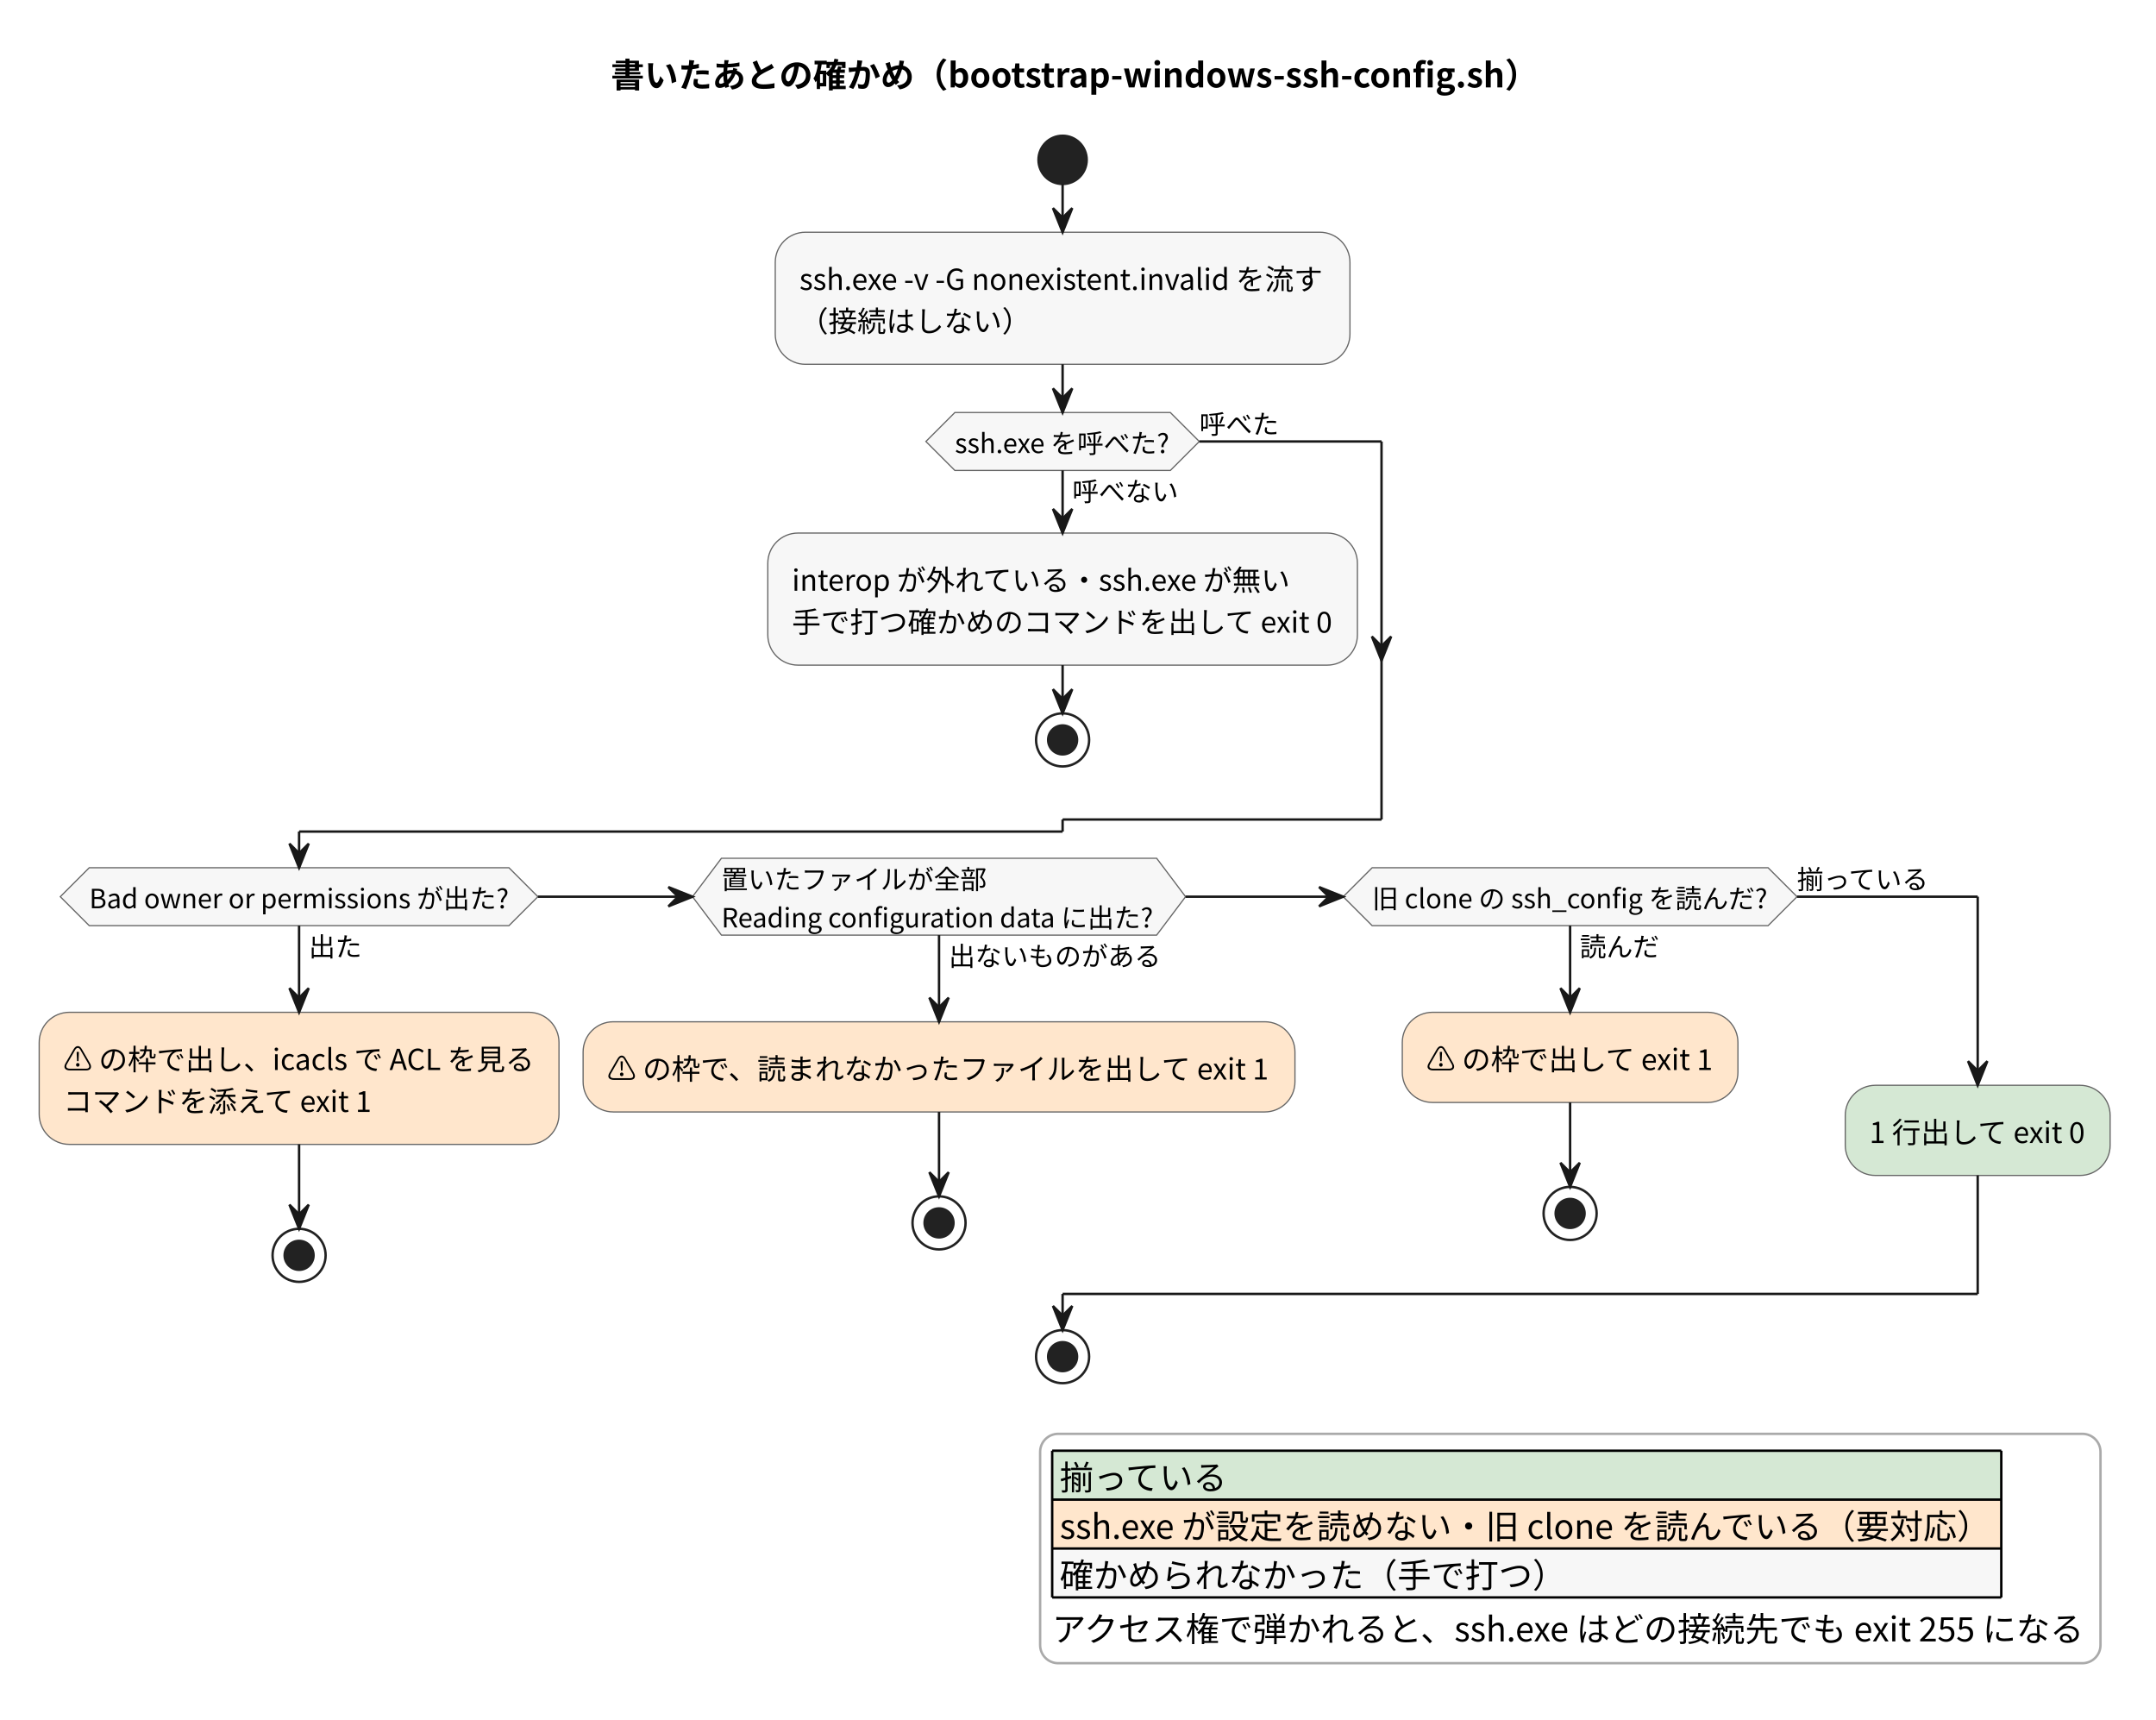
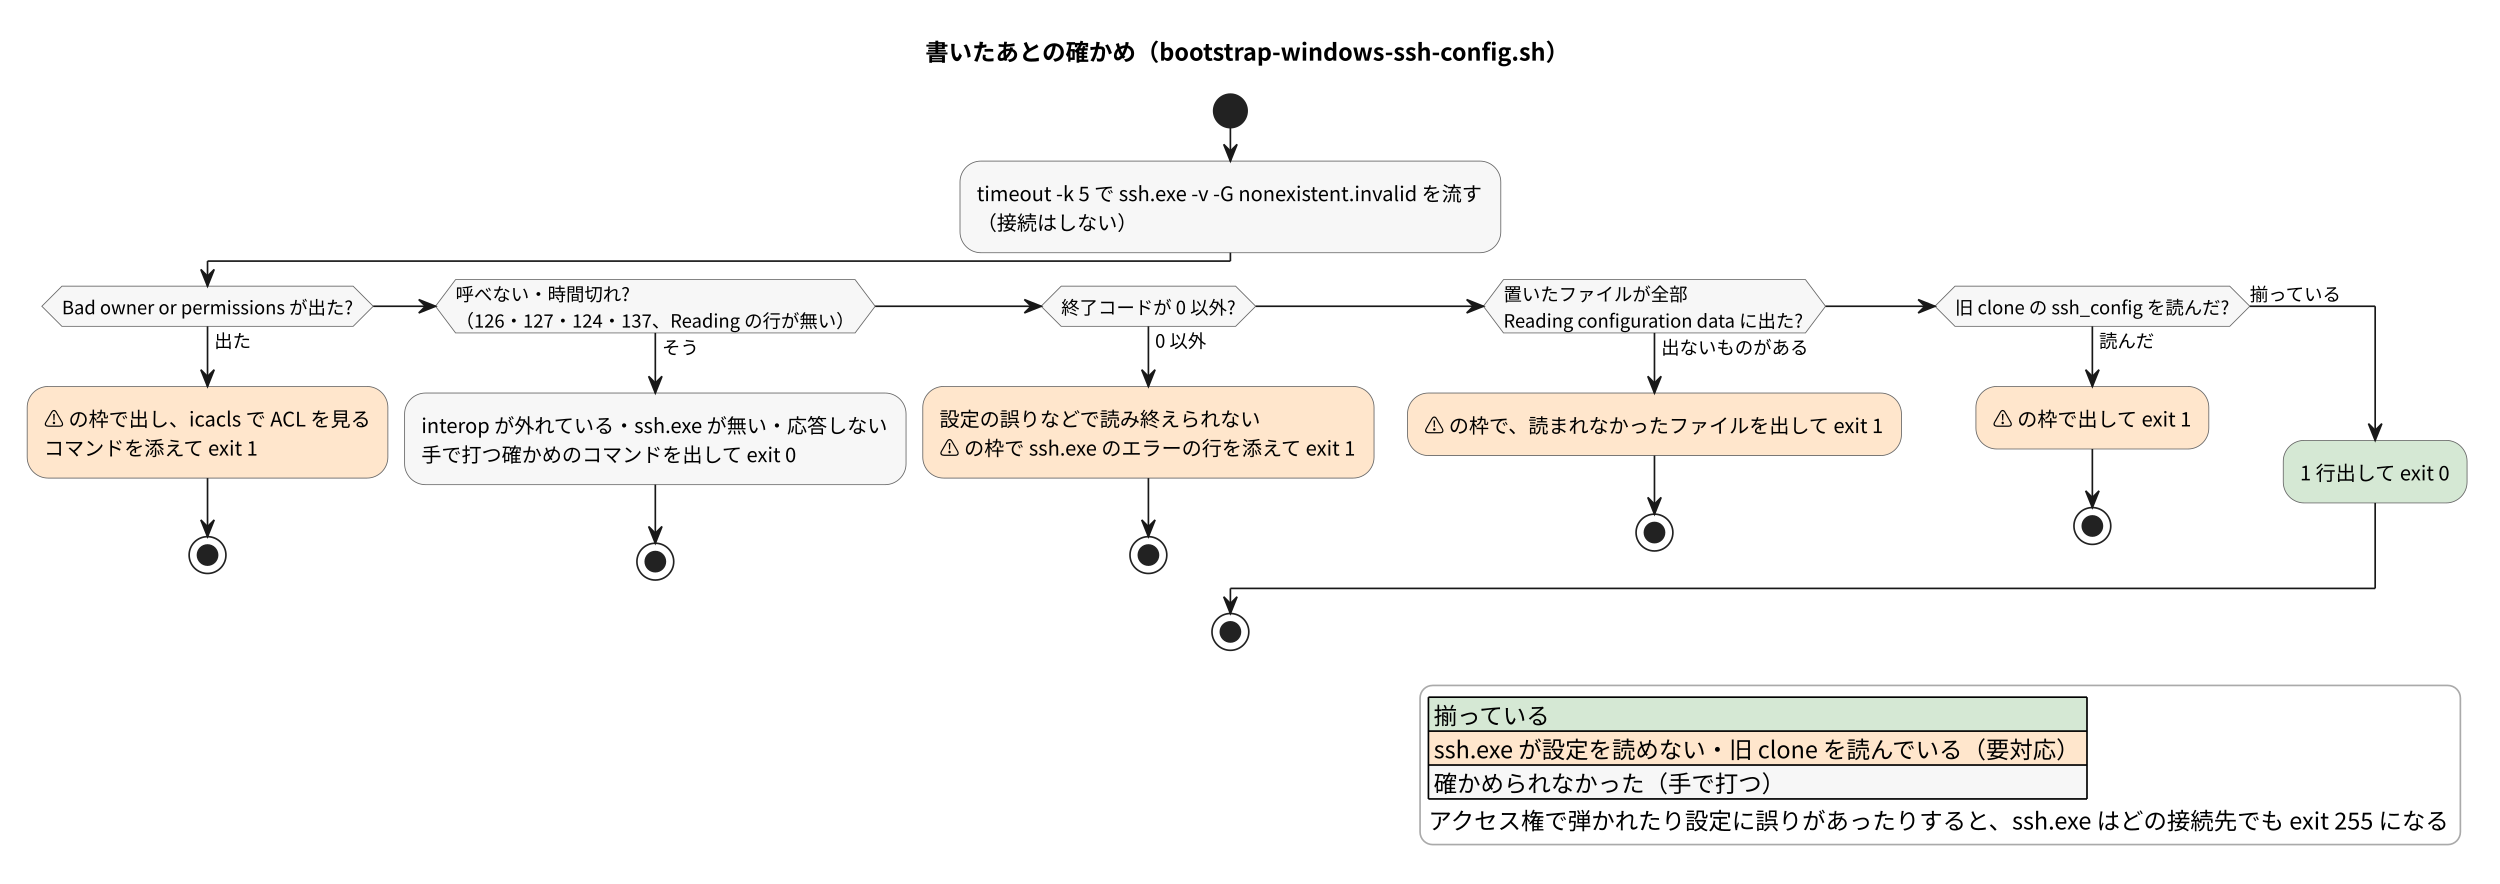
- <svg xmlns="http://www.w3.org/2000/svg" contentStyleType="text/css" data-diagram-type="ACTIVITY" height="713px" preserveAspectRatio="none" style="width:894px;height:713px;background:#FFFFFF;" version="1.1" viewBox="0 0 894 713" width="894px" zoomAndPan="magnify">
+ <svg xmlns="http://www.w3.org/2000/svg" contentStyleType="text/css" data-diagram-type="ACTIVITY" height="528px" preserveAspectRatio="none" style="width:1494px;height:528px;background:#FFFFFF;" version="1.1" viewBox="0 0 1494 528" width="1494px" zoomAndPan="magnify">
  <defs />
  <g>
    <g class="title" data-source-line="15">
-       <text fill="#000000" font-family="'Noto Sans CJK JP'" font-size="14" font-weight="700" lengthAdjust="spacing" textLength="386.497" x="253.243" y="36.24">書いたあとの確かめ（bootstrap-windows-ssh-config.sh）</text>
+       <text fill="#000000" font-family="'Noto Sans CJK JP'" font-size="14" font-weight="700" lengthAdjust="spacing" textLength="386.497" x="552.911" y="36.24">書いたあとの確かめ（bootstrap-windows-ssh-config.sh）</text>
    </g>
-     <ellipse cx="440.616" cy="66.272" fill="#222222" rx="10" ry="10" style="stroke:#222222;stroke-width:1;" />
-     <rect fill="#F7F7F7" height="54.752" rx="12.5" ry="12.5" style="stroke:#666666;stroke-width:0.5;" width="238.305" x="321.463" y="96.272" />
-     <text fill="#000000" font-family="'Noto Sans CJK JP'" font-size="12" lengthAdjust="spacing" textLength="218.305" x="331.463" y="120.192">ssh.exe -v -G nonexistent.invalid を流す</text>
-     <text fill="#000000" font-family="'Noto Sans CJK JP'" font-size="12" lengthAdjust="spacing" textLength="96.001" x="331.463" y="137.568">（接続はしない）</text>
-     <rect fill="#F7F7F7" height="54.752" rx="12.5" ry="12.5" style="stroke:#666666;stroke-width:0.5;" width="244.486" x="318.373" y="220.988" />
-     <text fill="#000000" font-family="'Noto Sans CJK JP'" font-size="12" lengthAdjust="spacing" textLength="207.661" x="328.373" y="244.908">interop が外れている・ssh.exe が無い</text>
-     <text fill="#000000" font-family="'Noto Sans CJK JP'" font-size="12" lengthAdjust="spacing" textLength="224.486" x="328.373" y="262.284">手で打つ確かめのコマンドを出して exit 0</text>
-     <ellipse cx="440.616" cy="306.74" fill="none" rx="11" ry="11" style="stroke:#222222;stroke-width:1;" />
-     <ellipse cx="440.616" cy="306.74" fill="#222222" rx="6" ry="6" style="stroke:#222222;stroke-width:1;" />
-     <polygon fill="#F7F7F7" points="395.929,171.024,485.303,171.024,497.303,183.024,485.303,195.024,395.929,195.024,383.929,183.024,395.929,171.024" style="stroke:#666666;stroke-width:0.5;" />
-     <text fill="#000000" font-family="'Noto Sans CJK JP'" font-size="11" lengthAdjust="spacing" textLength="44" x="444.616" y="207.784">呼べない</text>
-     <text fill="#000000" font-family="'Noto Sans CJK JP'" font-size="11" lengthAdjust="spacing" textLength="89.374" x="395.929" y="187.82">ssh.exe を呼べた?</text>
-     <text fill="#000000" font-family="'Noto Sans CJK JP'" font-size="11" lengthAdjust="spacing" textLength="33" x="497.303" y="179.856">呼べた</text>
-     <polygon fill="#F7F7F7" points="37,359.74,211.041,359.74,223.041,371.74,211.041,383.74,37,383.74,25,371.74,37,359.74" style="stroke:#666666;stroke-width:0.5;" />
-     <text fill="#000000" font-family="'Noto Sans CJK JP'" font-size="11" lengthAdjust="spacing" textLength="22" x="128.02" y="396.5">出た</text>
-     <text fill="#000000" font-family="'Noto Sans CJK JP'" font-size="11" lengthAdjust="spacing" textLength="174.041" x="37" y="376.536">Bad owner or permissions が出た?</text>
-     <rect fill="#FFE6CC" height="54.752" rx="12.5" ry="12.5" style="stroke:#666666;stroke-width:0.5;" width="215.541" x="16.25" y="419.668" />
-     <text fill="#000000" font-family="'Noto Sans CJK JP'" font-size="12" lengthAdjust="spacing" textLength="195.541" x="26.25" y="443.588">⚠ の枠で出し、icacls で ACL を見る</text>
-     <text fill="#000000" font-family="'Noto Sans CJK JP'" font-size="12" lengthAdjust="spacing" textLength="128.485" x="26.25" y="460.964">コマンドを添えて exit 1</text>
-     <ellipse cx="124.02" cy="520.42" fill="none" rx="11" ry="11" style="stroke:#222222;stroke-width:1;" />
-     <ellipse cx="124.02" cy="520.42" fill="#222222" rx="6" ry="6" style="stroke:#222222;stroke-width:1;" />
-     <polygon fill="#F7F7F7" points="299.146,355.812,479.611,355.812,491.611,371.74,479.611,387.668,299.146,387.668,287.146,371.74,299.146,355.812" style="stroke:#666666;stroke-width:0.5;" />
-     <text fill="#000000" font-family="'Noto Sans CJK JP'" font-size="11" lengthAdjust="spacing" textLength="87.999" x="393.378" y="400.428">出ないものがある</text>
-     <text fill="#000000" font-family="'Noto Sans CJK JP'" font-size="11" lengthAdjust="spacing" textLength="109.999" x="299.146" y="368.572">置いたファイルが全部</text>
-     <text fill="#000000" font-family="'Noto Sans CJK JP'" font-size="11" lengthAdjust="spacing" textLength="180.465" x="299.146" y="384.5">Reading configuration data に出た?</text>
-     <rect fill="#FFE6CC" height="37.376" rx="12.5" ry="12.5" style="stroke:#666666;stroke-width:0.5;" width="295.174" x="241.791" y="423.596" />
-     <text fill="#000000" font-family="'Noto Sans CJK JP'" font-size="12" lengthAdjust="spacing" textLength="275.174" x="251.791" y="447.516">⚠ の枠で、読まれなかったファイルを出して exit 1</text>
-     <ellipse cx="389.378" cy="506.972" fill="none" rx="11" ry="11" style="stroke:#222222;stroke-width:1;" />
-     <ellipse cx="389.378" cy="506.972" fill="#222222" rx="6" ry="6" style="stroke:#222222;stroke-width:1;" />
-     <polygon fill="#F7F7F7" points="568.965,359.74,733.15,359.74,745.15,371.74,733.15,383.74,568.965,383.74,556.965,371.74,568.965,359.74" style="stroke:#666666;stroke-width:0.5;" />
-     <text fill="#000000" font-family="'Noto Sans CJK JP'" font-size="11" lengthAdjust="spacing" textLength="33" x="655.058" y="396.5">読んだ</text>
-     <text fill="#000000" font-family="'Noto Sans CJK JP'" font-size="11" lengthAdjust="spacing" textLength="164.185" x="568.965" y="376.536">旧 clone の ssh_config を読んだ?</text>
-     <text fill="#000000" font-family="'Noto Sans CJK JP'" font-size="11" lengthAdjust="spacing" textLength="55" x="745.15" y="368.572">揃っている</text>
-     <rect fill="#FFE6CC" height="37.376" rx="12.5" ry="12.5" style="stroke:#666666;stroke-width:0.5;" width="139.173" x="581.471" y="419.668" />
-     <text fill="#000000" font-family="'Noto Sans CJK JP'" font-size="12" lengthAdjust="spacing" textLength="119.173" x="591.471" y="443.588">⚠ の枠で出して exit 1</text>
-     <ellipse cx="651.058" cy="503.044" fill="none" rx="11" ry="11" style="stroke:#222222;stroke-width:1;" />
-     <ellipse cx="651.058" cy="503.044" fill="#222222" rx="6" ry="6" style="stroke:#222222;stroke-width:1;" />
-     <rect fill="#D5E8D4" height="37.376" rx="12.5" ry="12.5" style="stroke:#666666;stroke-width:0.5;" width="109.833" x="765.15" y="449.928" />
-     <text fill="#000000" font-family="'Noto Sans CJK JP'" font-size="12" lengthAdjust="spacing" textLength="89.833" x="775.15" y="473.849">1 行出して exit 0</text>
-     <ellipse cx="440.616" cy="562.42" fill="none" rx="11" ry="11" style="stroke:#222222;stroke-width:1;" />
-     <ellipse cx="440.616" cy="562.42" fill="#222222" rx="6" ry="6" style="stroke:#222222;stroke-width:1;" />
-     <line style="stroke:#181818;stroke-width:1;" x1="440.616" x2="440.616" y1="76.272" y2="96.272" />
-     <polygon fill="#181818" points="436.616,86.272,440.616,96.272,444.616,86.272,440.616,90.272" style="stroke:#181818;stroke-width:1;" />
-     <line style="stroke:#181818;stroke-width:1;" x1="440.616" x2="440.616" y1="275.74" y2="295.74" />
-     <polygon fill="#181818" points="436.616,285.74,440.616,295.74,444.616,285.74,440.616,289.74" style="stroke:#181818;stroke-width:1;" />
-     <line style="stroke:#181818;stroke-width:1;" x1="440.616" x2="440.616" y1="195.024" y2="220.988" />
-     <polygon fill="#181818" points="436.616,210.988,440.616,220.988,444.616,210.988,440.616,214.988" style="stroke:#181818;stroke-width:1;" />
-     <line style="stroke:#181818;stroke-width:1;" x1="497.303" x2="572.859" y1="183.024" y2="183.024" />
-     <polygon fill="#181818" points="568.859,263.864,572.859,273.864,576.859,263.864,572.859,267.864" style="stroke:#181818;stroke-width:1;" />
-     <line style="stroke:#181818;stroke-width:1;" x1="572.859" x2="572.859" y1="183.024" y2="339.74" />
-     <line style="stroke:#181818;stroke-width:1;" x1="572.859" x2="440.616" y1="339.74" y2="339.74" />
-     <line style="stroke:#181818;stroke-width:1;" x1="440.616" x2="440.616" y1="339.74" y2="344.74" />
-     <line style="stroke:#181818;stroke-width:1;" x1="440.616" x2="440.616" y1="151.024" y2="171.024" />
-     <polygon fill="#181818" points="436.616,161.024,440.616,171.024,444.616,161.024,440.616,165.024" style="stroke:#181818;stroke-width:1;" />
-     <line style="stroke:#181818;stroke-width:1;" x1="124.02" x2="124.02" y1="474.421" y2="509.421" />
-     <polygon fill="#181818" points="120.02,499.421,124.02,509.421,128.02,499.421,124.02,503.421" style="stroke:#181818;stroke-width:1;" />
-     <line style="stroke:#181818;stroke-width:1;" x1="389.378" x2="389.378" y1="460.972" y2="495.972" />
-     <polygon fill="#181818" points="385.378,485.972,389.378,495.972,393.378,485.972,389.378,489.972" style="stroke:#181818;stroke-width:1;" />
-     <line style="stroke:#181818;stroke-width:1;" x1="651.058" x2="651.058" y1="457.044" y2="492.044" />
-     <polygon fill="#181818" points="647.058,482.044,651.058,492.044,655.058,482.044,651.058,486.044" style="stroke:#181818;stroke-width:1;" />
-     <line style="stroke:#181818;stroke-width:1;" x1="124.02" x2="124.02" y1="383.74" y2="419.668" />
-     <polygon fill="#181818" points="120.02,409.668,124.02,419.668,128.02,409.668,124.02,413.668" style="stroke:#181818;stroke-width:1;" />
-     <line style="stroke:#181818;stroke-width:1;" x1="389.378" x2="389.378" y1="387.668" y2="423.596" />
-     <polygon fill="#181818" points="385.378,413.596,389.378,423.596,393.378,413.596,389.378,417.596" style="stroke:#181818;stroke-width:1;" />
-     <line style="stroke:#181818;stroke-width:1;" x1="651.058" x2="651.058" y1="383.74" y2="419.668" />
-     <polygon fill="#181818" points="647.058,409.668,651.058,419.668,655.058,409.668,651.058,413.668" style="stroke:#181818;stroke-width:1;" />
-     <line style="stroke:#181818;stroke-width:1;" x1="223.041" x2="287.146" y1="371.74" y2="371.74" />
-     <polygon fill="#181818" points="277.146,367.74,287.146,371.74,277.146,375.74,281.146,371.74" style="stroke:#181818;stroke-width:1;" />
-     <line style="stroke:#181818;stroke-width:1;" x1="491.611" x2="556.965" y1="371.74" y2="371.74" />
-     <polygon fill="#181818" points="546.965,367.74,556.965,371.74,546.965,375.74,550.965,371.74" style="stroke:#181818;stroke-width:1;" />
-     <line style="stroke:#181818;stroke-width:1;" x1="440.616" x2="124.02" y1="344.74" y2="344.74" />
-     <line style="stroke:#181818;stroke-width:1;" x1="124.02" x2="124.02" y1="344.74" y2="359.74" />
-     <polygon fill="#181818" points="120.02,349.74,124.02,359.74,128.02,349.74,124.02,353.74" style="stroke:#181818;stroke-width:1;" />
-     <line style="stroke:#181818;stroke-width:1;" x1="745.15" x2="820.066" y1="371.74" y2="371.74" />
-     <line style="stroke:#181818;stroke-width:1;" x1="820.066" x2="820.066" y1="371.74" y2="449.928" />
-     <polygon fill="#181818" points="816.066,439.928,820.066,449.928,824.066,439.928,820.066,443.928" style="stroke:#181818;stroke-width:1;" />
-     <line style="stroke:#181818;stroke-width:1;" x1="820.066" x2="820.066" y1="487.305" y2="536.42" />
-     <line style="stroke:#181818;stroke-width:1;" x1="820.066" x2="440.616" y1="536.42" y2="536.42" />
-     <line style="stroke:#181818;stroke-width:1;" x1="440.616" x2="440.616" y1="536.42" y2="551.42" />
-     <polygon fill="#181818" points="436.616,541.42,440.616,551.42,444.616,541.42,440.616,545.42" style="stroke:#181818;stroke-width:1;" />
-     <g class="legend" data-source-line="42">
-       <rect fill="none" height="95.088" rx="7.5" ry="7.5" style="stroke:#AAAAAA;stroke-width:1;" width="439.686" x="431.296" y="594.42" />
-       <rect fill="#D5E8D4" height="20.272" style="stroke:none;stroke-width:1;" width="393.552" x="436.296" y="601.42" />
-       <text fill="#000000" font-family="'Noto Sans CJK JP'" font-size="14" lengthAdjust="spacing" textLength="70" x="439.433" y="617.66">揃っている</text>
-       <rect fill="#FFE6CC" height="20.272" style="stroke:none;stroke-width:1;" width="393.552" x="436.296" y="621.692" />
-       <text fill="#000000" font-family="'Noto Sans CJK JP'" font-size="14" lengthAdjust="spacing" textLength="387.28" x="439.433" y="637.932">ssh.exe が設定を読めない・旧 clone を読んでいる（要対応）</text>
-       <rect fill="#F7F7F7" height="20.272" style="stroke:none;stroke-width:1;" width="393.552" x="436.296" y="641.964" />
-       <text fill="#000000" font-family="'Noto Sans CJK JP'" font-size="14" lengthAdjust="spacing" textLength="209.999" x="439.433" y="658.204">確かめられなかった（手で打つ）</text>
-       <line style="stroke:#000000;stroke-width:1;" x1="436.296" x2="829.849" y1="601.42" y2="601.42" />
-       <line style="stroke:#000000;stroke-width:1;" x1="436.296" x2="829.849" y1="621.692" y2="621.692" />
-       <line style="stroke:#000000;stroke-width:1;" x1="436.296" x2="829.849" y1="641.964" y2="641.964" />
-       <line style="stroke:#000000;stroke-width:1;" x1="436.296" x2="829.849" y1="662.236" y2="662.236" />
-       <line style="stroke:#000000;stroke-width:1;" x1="436.296" x2="436.296" y1="601.42" y2="662.236" />
-       <line style="stroke:#000000;stroke-width:1;" x1="829.849" x2="829.849" y1="601.42" y2="662.236" />
-       <text fill="#000000" font-family="'Noto Sans CJK JP'" font-size="14" lengthAdjust="spacing" textLength="429.686" x="436.296" y="680.476">アクセス権で弾かれると、ssh.exe はどの接続先でも exit 255 になる</text>
+     <ellipse cx="735.284" cy="66.272" fill="#222222" rx="10" ry="10" style="stroke:#222222;stroke-width:1;" />
+     <rect fill="#F7F7F7" height="54.752" rx="12.5" ry="12.5" style="stroke:#666666;stroke-width:0.5;" width="323.17" x="573.699" y="96.272" />
+     <text fill="#000000" font-family="'Noto Sans CJK JP'" font-size="12" lengthAdjust="spacing" textLength="303.17" x="583.699" y="120.192">timeout -k 5 で ssh.exe -v -G nonexistent.invalid を流す</text>
+     <text fill="#000000" font-family="'Noto Sans CJK JP'" font-size="12" lengthAdjust="spacing" textLength="96.001" x="583.699" y="137.568">（接続はしない）</text>
+     <polygon fill="#F7F7F7" points="37,171.024,211.041,171.024,223.041,183.024,211.041,195.024,37,195.024,25,183.024,37,171.024" style="stroke:#666666;stroke-width:0.5;" />
+     <text fill="#000000" font-family="'Noto Sans CJK JP'" font-size="11" lengthAdjust="spacing" textLength="22" x="128.02" y="207.784">出た</text>
+     <text fill="#000000" font-family="'Noto Sans CJK JP'" font-size="11" lengthAdjust="spacing" textLength="174.041" x="37" y="187.82">Bad owner or permissions が出た?</text>
+     <rect fill="#FFE6CC" height="54.752" rx="12.5" ry="12.5" style="stroke:#666666;stroke-width:0.5;" width="215.541" x="16.25" y="230.952" />
+     <text fill="#000000" font-family="'Noto Sans CJK JP'" font-size="12" lengthAdjust="spacing" textLength="195.541" x="26.25" y="254.872">⚠ の枠で出し、icacls で ACL を見る</text>
+     <text fill="#000000" font-family="'Noto Sans CJK JP'" font-size="12" lengthAdjust="spacing" textLength="128.485" x="26.25" y="272.248">コマンドを添えて exit 1</text>
+     <ellipse cx="124.02" cy="331.704" fill="none" rx="11" ry="11" style="stroke:#222222;stroke-width:1;" />
+     <ellipse cx="124.02" cy="331.704" fill="#222222" rx="6" ry="6" style="stroke:#222222;stroke-width:1;" />
+     <polygon fill="#F7F7F7" points="272.245,167.096,510.999,167.096,522.999,183.024,510.999,198.952,272.245,198.952,260.245,183.024,272.245,167.096" style="stroke:#666666;stroke-width:0.5;" />
+     <text fill="#000000" font-family="'Noto Sans CJK JP'" font-size="11" lengthAdjust="spacing" textLength="22" x="395.622" y="211.712">そう</text>
+     <text fill="#000000" font-family="'Noto Sans CJK JP'" font-size="11" lengthAdjust="spacing" textLength="104.213" x="272.245" y="179.856">呼べない・時間切れ?</text>
+     <text fill="#000000" font-family="'Noto Sans CJK JP'" font-size="11" lengthAdjust="spacing" textLength="238.753" x="272.245" y="195.784">（126・127・124・137、Reading の行が無い）</text>
+     <rect fill="#F7F7F7" height="54.752" rx="12.5" ry="12.5" style="stroke:#666666;stroke-width:0.5;" width="299.662" x="241.791" y="234.88" />
+     <text fill="#000000" font-family="'Noto Sans CJK JP'" font-size="12" lengthAdjust="spacing" textLength="279.662" x="251.791" y="258.8">interop が外れている・ssh.exe が無い・応答しない</text>
+     <text fill="#000000" font-family="'Noto Sans CJK JP'" font-size="12" lengthAdjust="spacing" textLength="224.486" x="251.791" y="276.176">手で打つ確かめのコマンドを出して exit 0</text>
+     <ellipse cx="391.622" cy="335.632" fill="none" rx="11" ry="11" style="stroke:#222222;stroke-width:1;" />
+     <ellipse cx="391.622" cy="335.632" fill="#222222" rx="6" ry="6" style="stroke:#222222;stroke-width:1;" />
+     <polygon fill="#F7F7F7" points="634.167,171.024,738.413,171.024,750.413,183.024,738.413,195.024,634.167,195.024,622.167,183.024,634.167,171.024" style="stroke:#666666;stroke-width:0.5;" />
+     <text fill="#000000" font-family="'Noto Sans CJK JP'" font-size="11" lengthAdjust="spacing" textLength="30.569" x="690.29" y="207.784">0 以外</text>
+     <text fill="#000000" font-family="'Noto Sans CJK JP'" font-size="11" lengthAdjust="spacing" textLength="104.246" x="634.167" y="187.82">終了コードが 0 以外?</text>
+     <rect fill="#FFE6CC" height="54.752" rx="12.5" ry="12.5" style="stroke:#666666;stroke-width:0.5;" width="269.674" x="551.453" y="230.952" />
+     <text fill="#000000" font-family="'Noto Sans CJK JP'" font-size="12" lengthAdjust="spacing" textLength="192.001" x="561.453" y="254.872">設定の誤りなどで読み終えられない</text>
+     <text fill="#000000" font-family="'Noto Sans CJK JP'" font-size="12" lengthAdjust="spacing" textLength="249.674" x="561.453" y="272.248">⚠ の枠で ssh.exe のエラーの行を添えて exit 1</text>
+     <ellipse cx="686.29" cy="331.704" fill="none" rx="11" ry="11" style="stroke:#222222;stroke-width:1;" />
+     <ellipse cx="686.29" cy="331.704" fill="#222222" rx="6" ry="6" style="stroke:#222222;stroke-width:1;" />
+     <polygon fill="#F7F7F7" points="898.482,167.096,1078.946,167.096,1090.946,183.024,1078.946,198.952,898.482,198.952,886.482,183.024,898.482,167.096" style="stroke:#666666;stroke-width:0.5;" />
+     <text fill="#000000" font-family="'Noto Sans CJK JP'" font-size="11" lengthAdjust="spacing" textLength="87.999" x="992.714" y="211.712">出ないものがある</text>
+     <text fill="#000000" font-family="'Noto Sans CJK JP'" font-size="11" lengthAdjust="spacing" textLength="109.999" x="898.482" y="179.856">置いたファイルが全部</text>
+     <text fill="#000000" font-family="'Noto Sans CJK JP'" font-size="11" lengthAdjust="spacing" textLength="180.465" x="898.482" y="195.784">Reading configuration data に出た?</text>
+     <rect fill="#FFE6CC" height="37.376" rx="12.5" ry="12.5" style="stroke:#666666;stroke-width:0.5;" width="295.174" x="841.127" y="234.88" />
+     <text fill="#000000" font-family="'Noto Sans CJK JP'" font-size="12" lengthAdjust="spacing" textLength="275.174" x="851.127" y="258.8">⚠ の枠で、読まれなかったファイルを出して exit 1</text>
+     <ellipse cx="988.714" cy="318.256" fill="none" rx="11" ry="11" style="stroke:#222222;stroke-width:1;" />
+     <ellipse cx="988.714" cy="318.256" fill="#222222" rx="6" ry="6" style="stroke:#222222;stroke-width:1;" />
+     <polygon fill="#F7F7F7" points="1168.301,171.024,1332.486,171.024,1344.486,183.024,1332.486,195.024,1168.301,195.024,1156.301,183.024,1168.301,171.024" style="stroke:#666666;stroke-width:0.5;" />
+     <text fill="#000000" font-family="'Noto Sans CJK JP'" font-size="11" lengthAdjust="spacing" textLength="33" x="1254.393" y="207.784">読んだ</text>
+     <text fill="#000000" font-family="'Noto Sans CJK JP'" font-size="11" lengthAdjust="spacing" textLength="164.185" x="1168.301" y="187.82">旧 clone の ssh_config を読んだ?</text>
+     <text fill="#000000" font-family="'Noto Sans CJK JP'" font-size="11" lengthAdjust="spacing" textLength="55" x="1344.486" y="179.856">揃っている</text>
+     <rect fill="#FFE6CC" height="37.376" rx="12.5" ry="12.5" style="stroke:#666666;stroke-width:0.5;" width="139.173" x="1180.807" y="230.952" />
+     <text fill="#000000" font-family="'Noto Sans CJK JP'" font-size="12" lengthAdjust="spacing" textLength="119.173" x="1190.807" y="254.872">⚠ の枠で出して exit 1</text>
+     <ellipse cx="1250.393" cy="314.328" fill="none" rx="11" ry="11" style="stroke:#222222;stroke-width:1;" />
+     <ellipse cx="1250.393" cy="314.328" fill="#222222" rx="6" ry="6" style="stroke:#222222;stroke-width:1;" />
+     <rect fill="#D5E8D4" height="37.376" rx="12.5" ry="12.5" style="stroke:#666666;stroke-width:0.5;" width="109.833" x="1364.486" y="263.176" />
+     <text fill="#000000" font-family="'Noto Sans CJK JP'" font-size="12" lengthAdjust="spacing" textLength="89.833" x="1374.486" y="287.096">1 行出して exit 0</text>
+     <ellipse cx="735.284" cy="377.632" fill="none" rx="11" ry="11" style="stroke:#222222;stroke-width:1;" />
+     <ellipse cx="735.284" cy="377.632" fill="#222222" rx="6" ry="6" style="stroke:#222222;stroke-width:1;" />
+     <line style="stroke:#181818;stroke-width:1;" x1="735.284" x2="735.284" y1="76.272" y2="96.272" />
+     <polygon fill="#181818" points="731.284,86.272,735.284,96.272,739.284,86.272,735.284,90.272" style="stroke:#181818;stroke-width:1;" />
+     <line style="stroke:#181818;stroke-width:1;" x1="124.02" x2="124.02" y1="285.704" y2="320.704" />
+     <polygon fill="#181818" points="120.02,310.704,124.02,320.704,128.02,310.704,124.02,314.704" style="stroke:#181818;stroke-width:1;" />
+     <line style="stroke:#181818;stroke-width:1;" x1="391.622" x2="391.622" y1="289.632" y2="324.632" />
+     <polygon fill="#181818" points="387.622,314.632,391.622,324.632,395.622,314.632,391.622,318.632" style="stroke:#181818;stroke-width:1;" />
+     <line style="stroke:#181818;stroke-width:1;" x1="686.29" x2="686.29" y1="285.704" y2="320.704" />
+     <polygon fill="#181818" points="682.29,310.704,686.29,320.704,690.29,310.704,686.29,314.704" style="stroke:#181818;stroke-width:1;" />
+     <line style="stroke:#181818;stroke-width:1;" x1="988.714" x2="988.714" y1="272.256" y2="307.256" />
+     <polygon fill="#181818" points="984.714,297.256,988.714,307.256,992.714,297.256,988.714,301.256" style="stroke:#181818;stroke-width:1;" />
+     <line style="stroke:#181818;stroke-width:1;" x1="1250.393" x2="1250.393" y1="268.328" y2="303.328" />
+     <polygon fill="#181818" points="1246.393,293.328,1250.393,303.328,1254.393,293.328,1250.393,297.328" style="stroke:#181818;stroke-width:1;" />
+     <line style="stroke:#181818;stroke-width:1;" x1="124.02" x2="124.02" y1="195.024" y2="230.952" />
+     <polygon fill="#181818" points="120.02,220.952,124.02,230.952,128.02,220.952,124.02,224.952" style="stroke:#181818;stroke-width:1;" />
+     <line style="stroke:#181818;stroke-width:1;" x1="391.622" x2="391.622" y1="198.952" y2="234.88" />
+     <polygon fill="#181818" points="387.622,224.88,391.622,234.88,395.622,224.88,391.622,228.88" style="stroke:#181818;stroke-width:1;" />
+     <line style="stroke:#181818;stroke-width:1;" x1="686.29" x2="686.29" y1="195.024" y2="230.952" />
+     <polygon fill="#181818" points="682.29,220.952,686.29,230.952,690.29,220.952,686.29,224.952" style="stroke:#181818;stroke-width:1;" />
+     <line style="stroke:#181818;stroke-width:1;" x1="988.714" x2="988.714" y1="198.952" y2="234.88" />
+     <polygon fill="#181818" points="984.714,224.88,988.714,234.88,992.714,224.88,988.714,228.88" style="stroke:#181818;stroke-width:1;" />
+     <line style="stroke:#181818;stroke-width:1;" x1="1250.393" x2="1250.393" y1="195.024" y2="230.952" />
+     <polygon fill="#181818" points="1246.393,220.952,1250.393,230.952,1254.393,220.952,1250.393,224.952" style="stroke:#181818;stroke-width:1;" />
+     <line style="stroke:#181818;stroke-width:1;" x1="223.041" x2="260.245" y1="183.024" y2="183.024" />
+     <polygon fill="#181818" points="250.245,179.024,260.245,183.024,250.245,187.024,254.245,183.024" style="stroke:#181818;stroke-width:1;" />
+     <line style="stroke:#181818;stroke-width:1;" x1="522.999" x2="622.167" y1="183.024" y2="183.024" />
+     <polygon fill="#181818" points="612.167,179.024,622.167,183.024,612.167,187.024,616.167,183.024" style="stroke:#181818;stroke-width:1;" />
+     <line style="stroke:#181818;stroke-width:1;" x1="750.413" x2="886.482" y1="183.024" y2="183.024" />
+     <polygon fill="#181818" points="876.482,179.024,886.482,183.024,876.482,187.024,880.482,183.024" style="stroke:#181818;stroke-width:1;" />
+     <line style="stroke:#181818;stroke-width:1;" x1="1090.946" x2="1156.301" y1="183.024" y2="183.024" />
+     <polygon fill="#181818" points="1146.301,179.024,1156.301,183.024,1146.301,187.024,1150.301,183.024" style="stroke:#181818;stroke-width:1;" />
+     <line style="stroke:#181818;stroke-width:1;" x1="735.284" x2="735.284" y1="151.024" y2="156.024" />
+     <line style="stroke:#181818;stroke-width:1;" x1="735.284" x2="124.02" y1="156.024" y2="156.024" />
+     <line style="stroke:#181818;stroke-width:1;" x1="124.02" x2="124.02" y1="156.024" y2="171.024" />
+     <polygon fill="#181818" points="120.02,161.024,124.02,171.024,128.02,161.024,124.02,165.024" style="stroke:#181818;stroke-width:1;" />
+     <line style="stroke:#181818;stroke-width:1;" x1="1344.486" x2="1419.402" y1="183.024" y2="183.024" />
+     <line style="stroke:#181818;stroke-width:1;" x1="1419.402" x2="1419.402" y1="183.024" y2="263.176" />
+     <polygon fill="#181818" points="1415.402,253.176,1419.402,263.176,1423.402,253.176,1419.402,257.176" style="stroke:#181818;stroke-width:1;" />
+     <line style="stroke:#181818;stroke-width:1;" x1="1419.402" x2="1419.402" y1="300.552" y2="351.632" />
+     <line style="stroke:#181818;stroke-width:1;" x1="1419.402" x2="735.284" y1="351.632" y2="351.632" />
+     <line style="stroke:#181818;stroke-width:1;" x1="735.284" x2="735.284" y1="351.632" y2="366.632" />
+     <polygon fill="#181818" points="731.284,356.632,735.284,366.632,739.284,356.632,735.284,360.632" style="stroke:#181818;stroke-width:1;" />
+     <g class="legend" data-source-line="45">
+       <rect fill="none" height="95.088" rx="7.5" ry="7.5" style="stroke:#AAAAAA;stroke-width:1;" width="621.685" x="848.633" y="409.632" />
+       <rect fill="#D5E8D4" height="20.272" style="stroke:none;stroke-width:1;" width="393.552" x="853.633" y="416.632" />
+       <text fill="#000000" font-family="'Noto Sans CJK JP'" font-size="14" lengthAdjust="spacing" textLength="70" x="856.769" y="432.872">揃っている</text>
+       <rect fill="#FFE6CC" height="20.272" style="stroke:none;stroke-width:1;" width="393.552" x="853.633" y="436.904" />
+       <text fill="#000000" font-family="'Noto Sans CJK JP'" font-size="14" lengthAdjust="spacing" textLength="387.28" x="856.769" y="453.144">ssh.exe が設定を読めない・旧 clone を読んでいる（要対応）</text>
+       <rect fill="#F7F7F7" height="20.272" style="stroke:none;stroke-width:1;" width="393.552" x="853.633" y="457.176" />
+       <text fill="#000000" font-family="'Noto Sans CJK JP'" font-size="14" lengthAdjust="spacing" textLength="209.999" x="856.769" y="473.416">確かめられなかった（手で打つ）</text>
+       <line style="stroke:#000000;stroke-width:1;" x1="853.633" x2="1247.186" y1="416.632" y2="416.632" />
+       <line style="stroke:#000000;stroke-width:1;" x1="853.633" x2="1247.186" y1="436.904" y2="436.904" />
+       <line style="stroke:#000000;stroke-width:1;" x1="853.633" x2="1247.186" y1="457.176" y2="457.176" />
+       <line style="stroke:#000000;stroke-width:1;" x1="853.633" x2="1247.186" y1="477.448" y2="477.448" />
+       <line style="stroke:#000000;stroke-width:1;" x1="853.633" x2="853.633" y1="416.632" y2="477.448" />
+       <line style="stroke:#000000;stroke-width:1;" x1="1247.186" x2="1247.186" y1="416.632" y2="477.448" />
+       <text fill="#000000" font-family="'Noto Sans CJK JP'" font-size="14" lengthAdjust="spacing" textLength="611.685" x="853.633" y="495.688">アクセス権で弾かれたり設定に誤りがあったりすると、ssh.exe はどの接続先でも exit 255 になる</text>
    </g>
  </g>
</svg>
